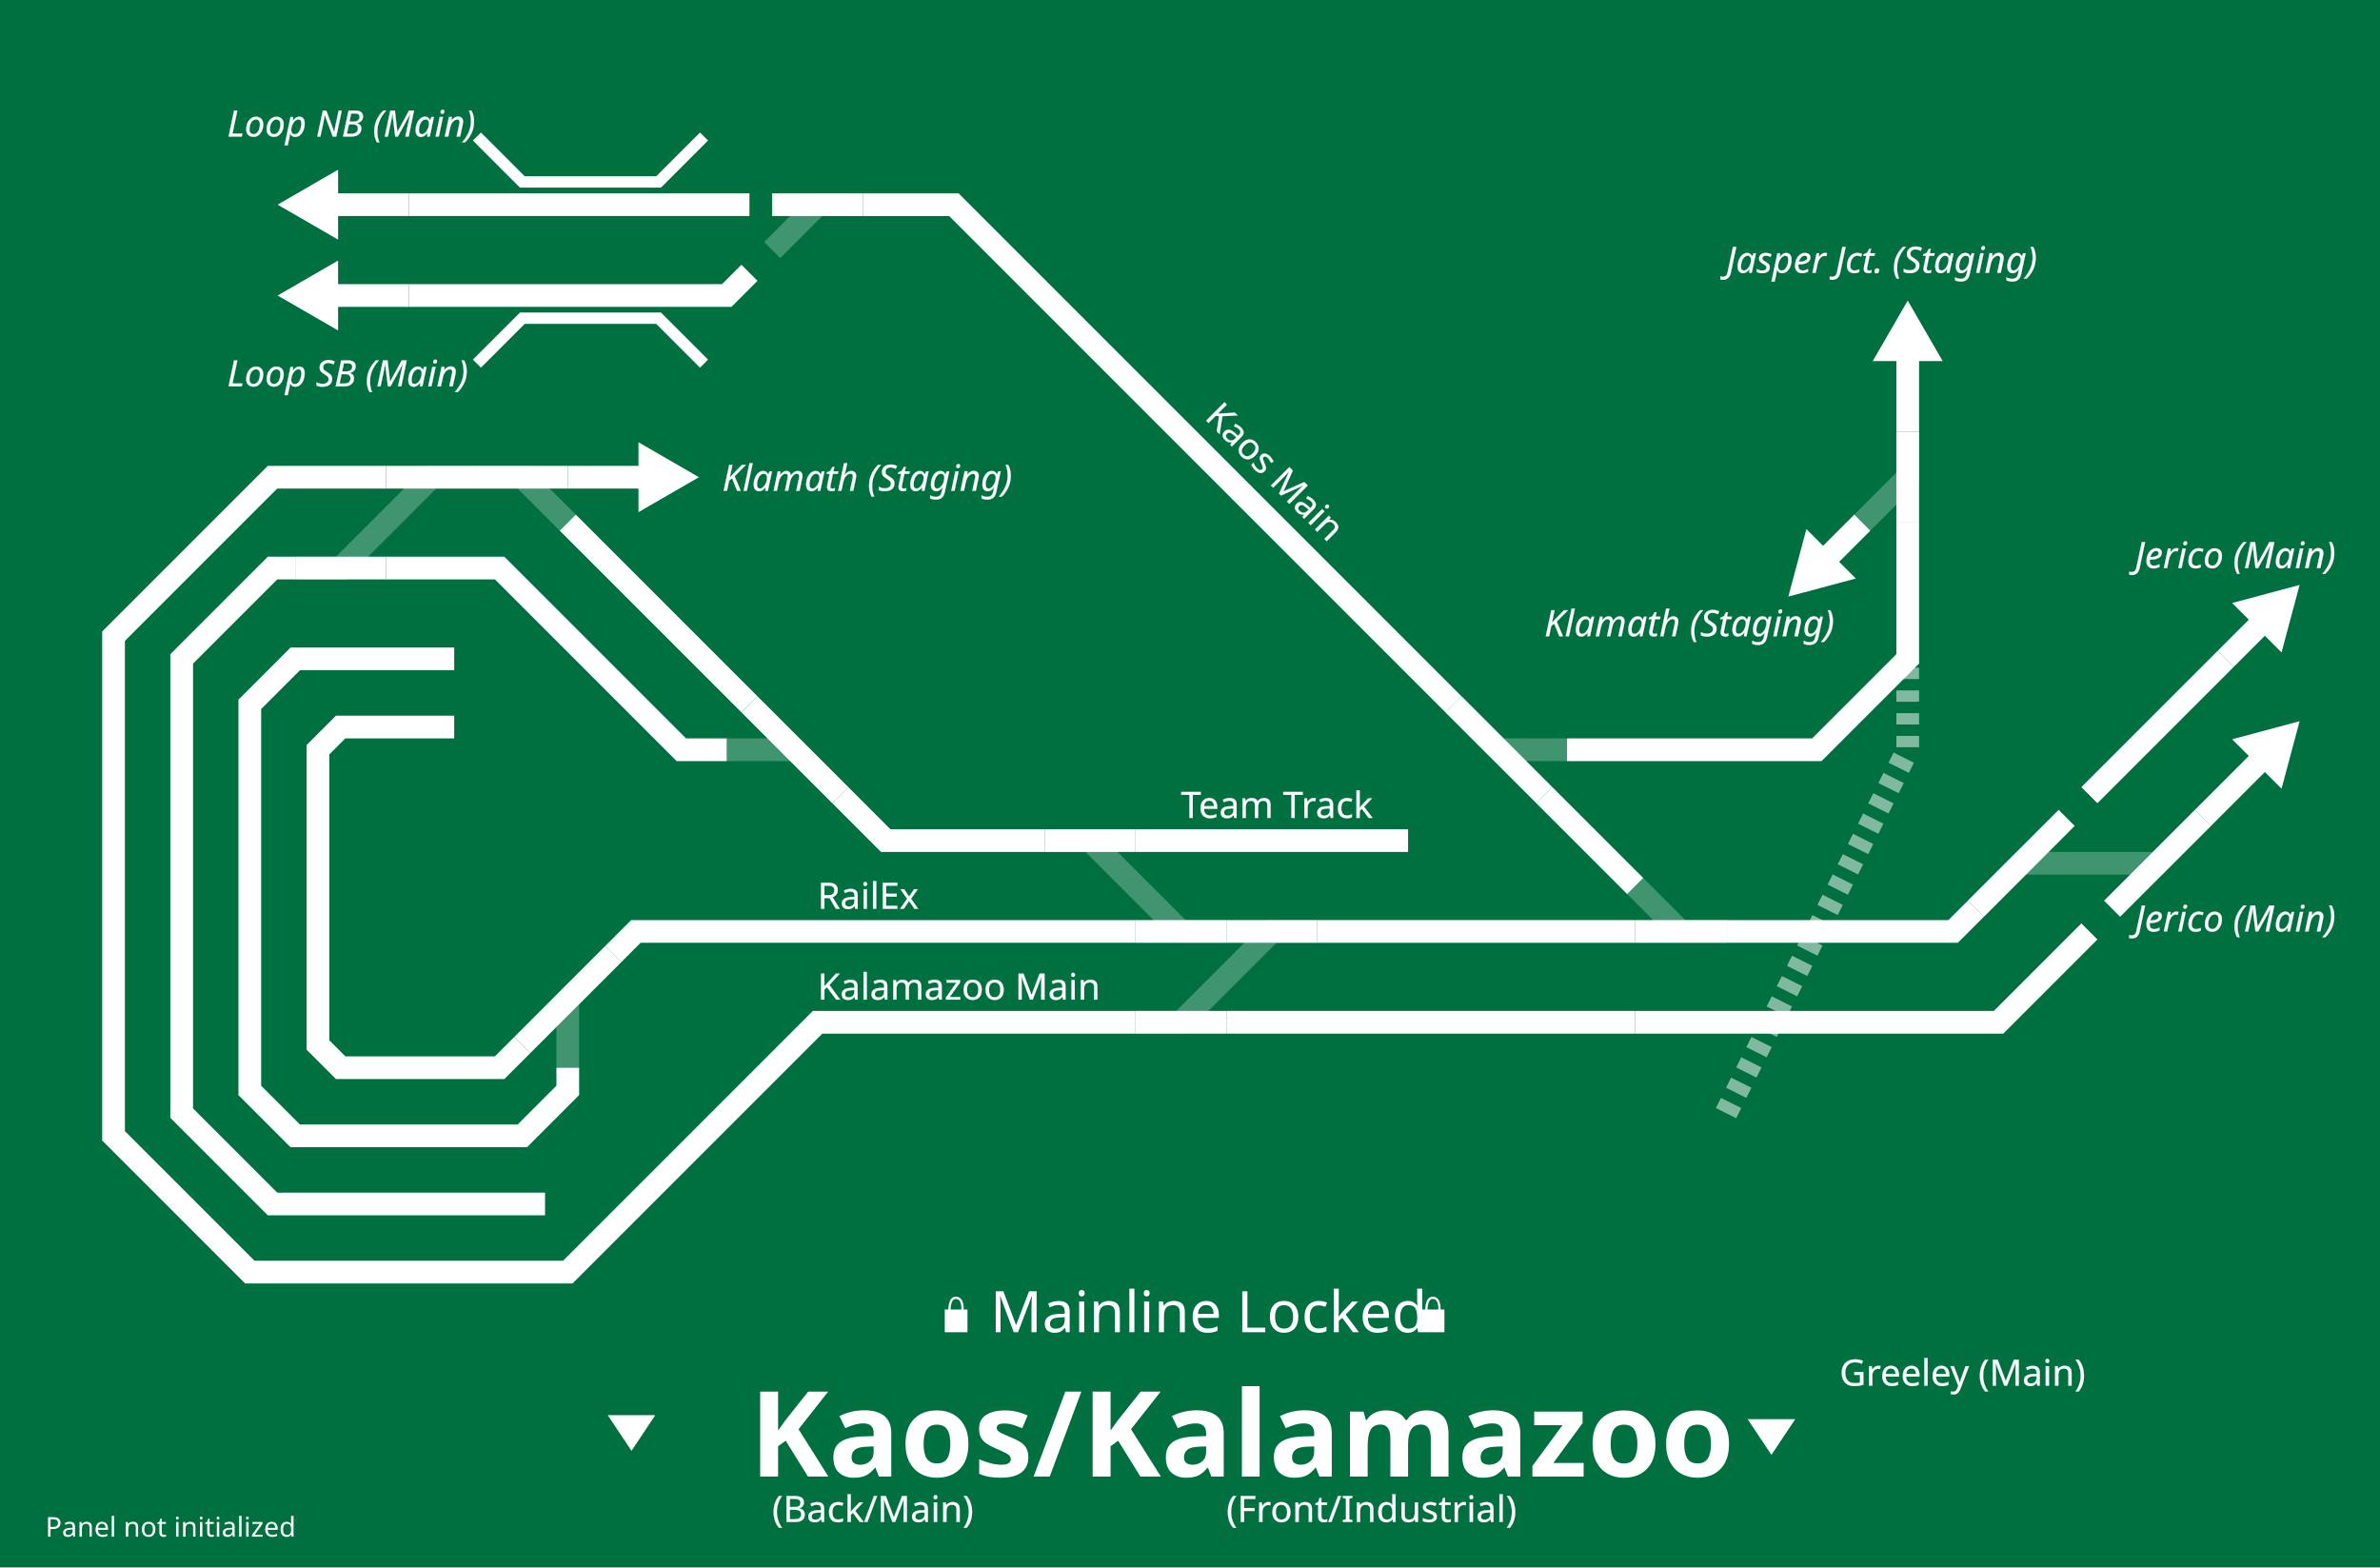
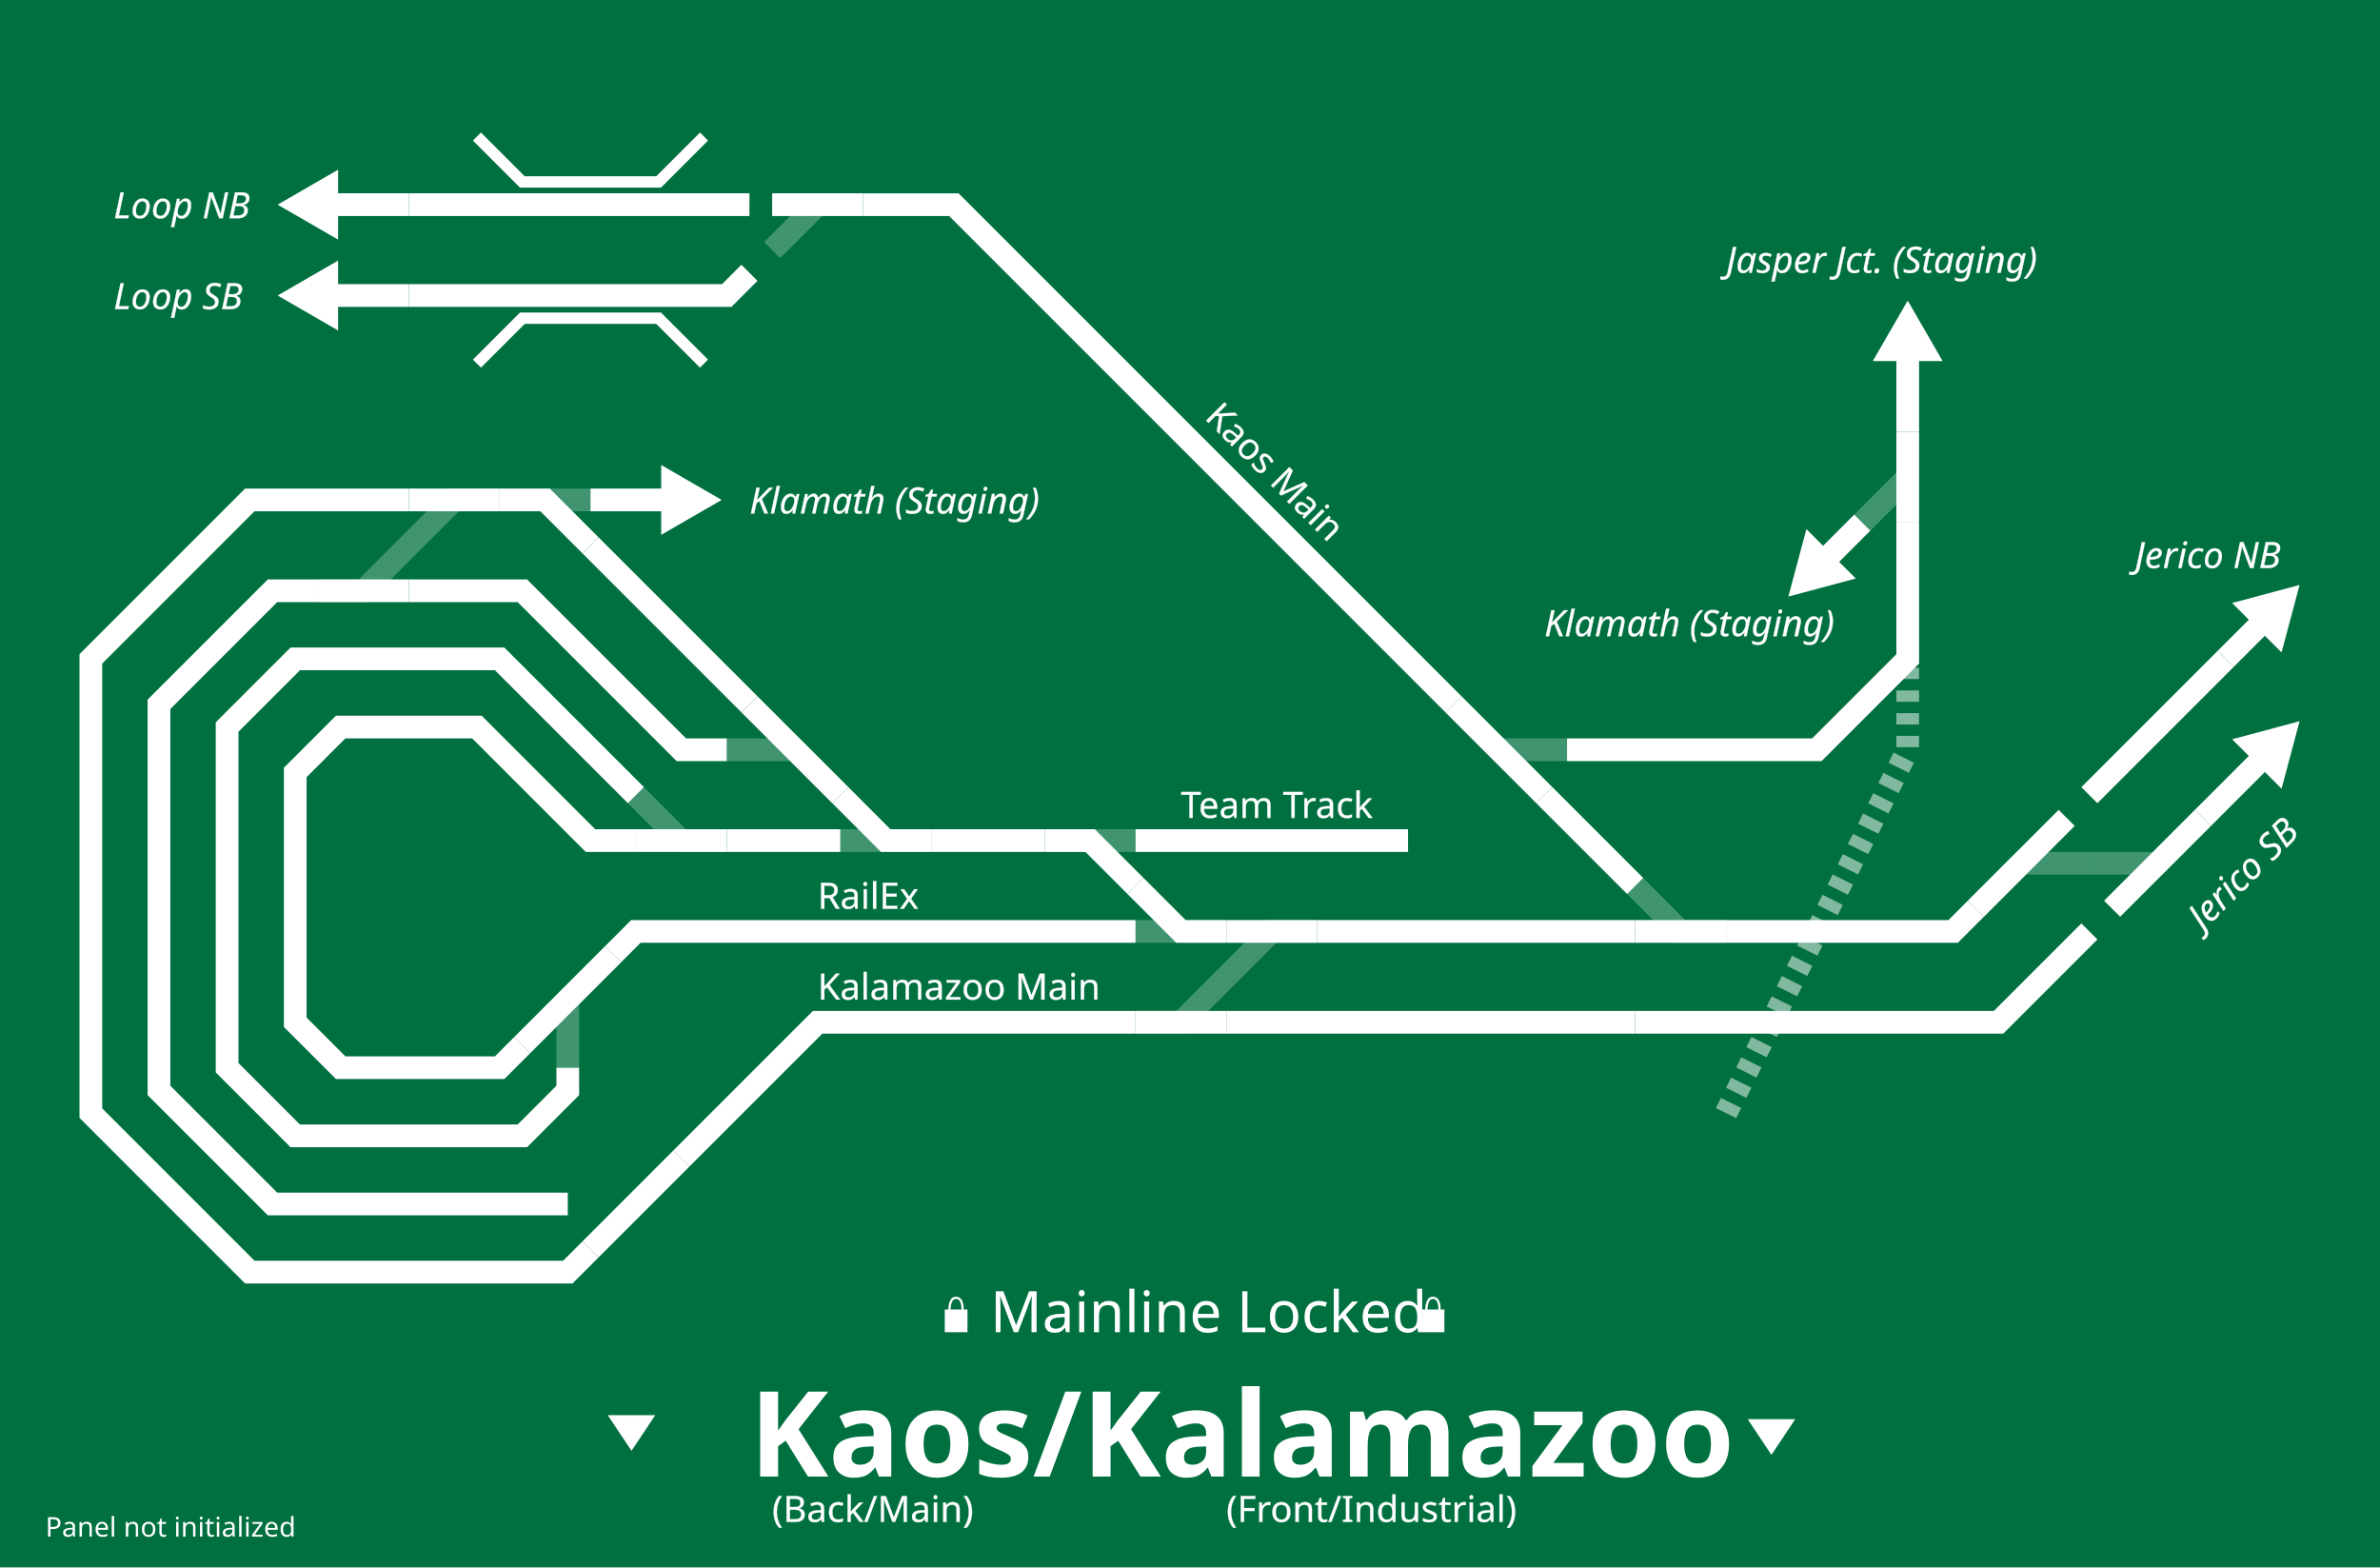
<svg xmlns="http://www.w3.org/2000/svg" xmlns:xlink="http://www.w3.org/1999/xlink" width="1047.958" height="690.115" id="svg2" version="1.1">
  <defs id="defs4">
    <marker orient="auto" refY="0.0" refX="0.0" id="StopS" style="overflow:visible">
      <path id="path4396" d="M 0,5.65 0,-5.65" style="fill:none;stroke:#ffffff;stroke-width:1pt" transform="scale(0.25,0.25)" />
    </marker>
    <marker orient="auto" refY="0.0" refX="0.0" id="StopL" style="overflow:visible">
      <path id="path4390" d="M 0.0,5.65 L 0.0,-5.65" style="fill:none;fill-opacity:0.75;fill-rule:evenodd;stroke:#000000;stroke-width:1.0pt" transform="scale(0.8)" />
    </marker>
    <marker orient="auto" refY="0.0" refX="0.0" id="DotL" style="overflow:visible">
      <path id="path4282" d="M -2.5,-1.0 C -2.5,1.76 -4.74,4.0 -7.5,4.0 C -10.26,4.0 -12.5,1.76 -12.5,-1.0 C -12.5,-3.76 -10.26,-6.0 -7.5,-6.0 C -4.74,-6.0 -2.5,-3.76 -2.5,-1.0 z " style="fill-rule:evenodd;stroke:#000000;stroke-width:1.0pt;marker-start:none;marker-end:none" transform="scale(0.8) translate(7.4, 1)" />
    </marker>
    <marker orient="auto" refY="0.0" refX="0.0" id="DotM" style="overflow:visible">
      <path id="path4285" d="M -2.5,-1.0 C -2.5,1.76 -4.74,4.0 -7.5,4.0 C -10.26,4.0 -12.5,1.76 -12.5,-1.0 C -12.5,-3.76 -10.26,-6.0 -7.5,-6.0 C -4.74,-6.0 -2.5,-3.76 -2.5,-1.0 z " style="fill-rule:evenodd;stroke:#000000;stroke-width:1.0pt;marker-start:none;marker-end:none" transform="scale(0.4) translate(7.4, 1)" />
    </marker>
    <linearGradient id="linearGradient5066">
      <stop style="stop-color:#000000;stop-opacity:0.188;" offset="0" id="stop5068" />
      <stop style="stop-color:#000000;stop-opacity:0;" offset="1" id="stop5070" />
    </linearGradient>
    <linearGradient id="linearGradient4692">
      <stop id="stop4694" offset="0" style="stop-color:#ffffff;stop-opacity:0.753;" />
      <stop id="stop4696" offset="1" style="stop-color:#ffffff;stop-opacity:0;" />
    </linearGradient>
    <linearGradient id="linearGradient4186">
      <stop style="stop-color:#808080;stop-opacity:1;" offset="0" id="stop4188" />
      <stop style="stop-color:#000000;stop-opacity:0;" offset="1" id="stop4190" />
    </linearGradient>
    <linearGradient id="linearGradient4137" paint="solid">
      <stop style="stop-color:#00ff00;stop-opacity:1;" offset="0" id="stop4139" />
    </linearGradient>
    <linearGradient xlink:href="#linearGradient4186" id="linearGradient4976" gradientUnits="userSpaceOnUse" x1="39.5" y1="75.114" x2="70.5" y2="75.114" />
    <linearGradient xlink:href="#linearGradient4186" id="linearGradient4978" gradientUnits="userSpaceOnUse" x1="39.5" y1="75.114" x2="70.5" y2="75.114" />
    <radialGradient xlink:href="#linearGradient4692" id="radialGradient5060" gradientUnits="userSpaceOnUse" cx="55" cy="75.114" fx="55" fy="75.114" r="15" />
    <radialGradient xlink:href="#linearGradient5066" id="radialGradient5064" gradientUnits="userSpaceOnUse" cx="55" cy="75.114" fx="55" fy="75.114" r="15" />
    <radialGradient xlink:href="#linearGradient4692" id="radialGradient4247" gradientUnits="userSpaceOnUse" cx="55" cy="75.114" fx="55" fy="75.114" r="15" />
    <radialGradient xlink:href="#linearGradient5066" id="radialGradient4249" gradientUnits="userSpaceOnUse" cx="55" cy="75.114" fx="55" fy="75.114" r="15" />
    <radialGradient xlink:href="#linearGradient5066" id="radialGradient4251" gradientUnits="userSpaceOnUse" cx="55" cy="75.114" fx="55" fy="75.114" r="15" />
    <linearGradient xlink:href="#linearGradient4186" id="linearGradient4253" gradientUnits="userSpaceOnUse" x1="39.5" y1="75.114" x2="70.5" y2="75.114" />
    <linearGradient xlink:href="#linearGradient4186" id="linearGradient4255" gradientUnits="userSpaceOnUse" x1="39.5" y1="75.114" x2="70.5" y2="75.114" />
    <marker orient="auto" refY="0" refX="0.6" id="TriangleAuthNBMarker" style="overflow:visible">
      <path id="TriangleAuthNBMarkerPath" d="m 5.77,0 -8.65,5 0,-10 8.65,5 z" style="fill:#00ff00;fill-rule:evenodd;stroke:#00ff00;stroke-width:1pt;marker-start:none" transform="scale(0.2,0.2)" />
    </marker>
    <marker orient="auto" refY="0" refX="-0.6" id="TriangleAuthSBMarker" style="overflow:visible">
      <path id="TriangleAuthSBMarkerPath" d="m 5.77,0 -8.65,5 0,-10 8.65,5 z" style="fill:#00ff00;fill-rule:evenodd;stroke:#00ff00;stroke-width:1pt;marker-start:none" transform="scale(-0.2,-0.2)" />
    </marker>
    <marker orient="auto" refY="0" refX="0.6" id="TriangleOccupiedNBMarker" style="overflow:visible">
      <path id="TriangleOccupiedNBMarkerPath" d="m 5.77,0 -8.65,5 0,-10 8.65,5 z" style="fill:#ff0000;fill-rule:evenodd;stroke:#ff0000;stroke-width:1pt;marker-start:none" transform="scale(0.2,0.2)" />
    </marker>
    <marker orient="auto" refY="0" refX="-0.6" id="TriangleOccupiedSBMarker" style="overflow:visible">
      <path id="TriangleOccupiedSBMarkerPath" d="m 5.77,0 -8.65,5 0,-10 8.65,5 z" style="fill:#ff0000;fill-rule:evenodd;stroke:#ff0000;stroke-width:1pt;marker-start:none" transform="scale(-0.2,-0.2)" />
    </marker>
    <marker orient="auto" refY="0" refX="0" id="TriangleOutM" style="overflow:visible">
      <path id="path4051" d="m 5.77,0 -8.65,5 0,-10 8.65,5 z" style="fill:#ffffff;fill-rule:evenodd;stroke:#ffffff;stroke-width:1pt;marker-start:none" transform="scale(0.25,0.25)" />
    </marker>
    <marker orient="auto" refY="0" refX="0" id="TriangleInM" style="overflow:visible">
      <path id="path4042" d="m 5.77,0 -8.65,5 0,-10 8.65,5 z" style="fill:#ffffff;fill-rule:evenodd;stroke:#ffffff;stroke-width:1pt;marker-start:none" transform="scale(-0.25,-0.25)" />
    </marker>
    <marker orient="auto" refY="0" refX="0" id="StopM" style="overflow:visible">
      <path id="path4078" d="M 0,5.65 0,-5.65" style="fill:none;stroke:#ffffff;stroke-width:2pt" transform="scale(0.4,0.4)" />
    </marker>
  </defs>
  <g id="backgroundLayer" transform="translate(0,-312.2474)" style="display:inline">
    <rect style="fill:#007040;fill-opacity:1;fill-rule:evenodd;stroke:none" id="panelBackground" width="1047.958" height="690.115" x="0" y="312.247" />
  </g>
  <g id="textLayer" transform="translate(0,-3.979754)" style="display:inline">
    <text xml:space="preserve" style="font-size:52.338px;font-style:normal;font-variant:normal;font-weight:bold;font-stretch:normal;text-align:start;line-height:125%;letter-spacing:0px;word-spacing:0px;writing-mode:lr-tb;text-anchor:start;fill:#ffffff;fill-opacity:1;stroke:none;font-family:Trebuchet MS;-inkscape-font-specification:Trebuchet MS Bold" x="330" y="654.094" id="panelTitle">
      <tspan id="tspan3823" x="330" y="654.094">Kaos/Kalamazoo</tspan>
    </text>
    <text id="panelStatus" y="680.561" x="20" style="font-size:12px;font-style:normal;font-variant:normal;font-weight:normal;font-stretch:normal;text-align:start;line-height:125%;letter-spacing:0px;word-spacing:0px;writing-mode:lr-tb;text-anchor:start;fill:#ffffff;fill-opacity:1;stroke:none;font-family:Trebuchet MS;-inkscape-font-specification:Trebuchet MS" xml:space="preserve">
      <tspan y="680.561" x="20" id="tspanPanelStatus">Panel not initialized</tspan>
    </text>
    <path style="fill:#ffffff;fill-opacity:1;stroke:#ffffff;stroke-width:0.5px;stroke-linecap:butt;stroke-linejoin:miter;stroke-opacity:1" d="m 278.068,642.323 -10,-15 20,0 z" id="leftLevelTriangle" />
    <use x="0" y="0" xlink:href="#leftLevelTriangle" id="rightLevelTriangle" transform="translate(501.9322,1.77109)" width="1047.958" height="690.115" />
    <g id="mainlineLockedGroup" transform="translate(36,486.4666)">
      <text xml:space="preserve" style="font-size:25.23px;font-style:normal;font-variant:normal;font-weight:normal;font-stretch:normal;text-align:start;line-height:125%;letter-spacing:0px;word-spacing:0px;writing-mode:lr-tb;text-anchor:start;fill:#ffffff;fill-opacity:1;stroke:none;font-family:Trebuchet MS;-inkscape-font-specification:Trebuchet MS" x="400" y="104.094" id="mainlineLockedText">
        <tspan y="104.094" x="400" id="tspan3321">Mainline Locked</tspan>
      </text>
      <g id="leftLock">
        <rect id="lockBody" width="10" height="10" x="380" y="94.094" style="fill:#ffffff;fill-opacity:1;stroke:none" />
        <path style="fill:none;stroke:#ffffff;stroke-width:1px;stroke-linecap:butt;stroke-linejoin:miter;stroke-opacity:1" d="m 382.068,94.274 c 0,0 -0.12,-5.383 2.818,-5.323 3.358,-0.06 2.924,5.323 2.924,5.323" id="path4159" />
      </g>
      <use height="690.115" width="1047.958" transform="translate(210,1.3237304e-6)" id="rightLock" xlink:href="#leftLock" y="0" x="0" />
    </g>
    <text xml:space="preserve" style="font-size:16px;font-style:normal;font-variant:normal;font-weight:normal;font-stretch:normal;text-align:start;line-height:125%;letter-spacing:0px;word-spacing:0px;writing-mode:lr-tb;text-anchor:start;fill:#ffffff;fill-opacity:1;stroke:#ffffff;stroke-width:0.1;stroke-miterlimit:4;stroke-opacity:1;stroke-dasharray:none;display:inline;font-family:Trebuchet MS;-inkscape-font-specification:Trebuchet MS" x="340" y="674.094" id="text4352">
      <tspan x="340" y="674.094" id="tspan4354">(Back/Main)</tspan>
    </text>
    <text id="text4356" y="674.094" x="540" style="font-size:16px;font-style:normal;font-variant:normal;font-weight:normal;font-stretch:normal;text-align:start;line-height:125%;letter-spacing:0px;word-spacing:0px;writing-mode:lr-tb;text-anchor:start;fill:#ffffff;fill-opacity:1;stroke:#ffffff;stroke-width:0.1;stroke-miterlimit:4;stroke-opacity:1;stroke-dasharray:none;display:inline;font-family:Trebuchet MS;-inkscape-font-specification:Trebuchet MS" xml:space="preserve">
      <tspan id="tspan4358" y="674.094" x="540">(Front/Industrial)</tspan>
    </text>
  </g>
  <g id="industrialTrackLayer" transform="translate(0,-3.979754)" style="display:inline">
    <path id="path3235" d="m 840,154.095 0,40" style="fill:none;stroke:#ffffff;stroke-width:10;stroke-linecap:butt;stroke-linejoin:miter;stroke-miterlimit:4;stroke-opacity:1;stroke-dasharray:none;marker-start:url(#TriangleInM);display:inline" />
-     <path id="path3194" d="m 330,314.094 -80,-80" style="fill:none;stroke:#ffffff;stroke-width:10;stroke-linecap:butt;stroke-linejoin:miter;stroke-miterlimit:4;stroke-opacity:1;stroke-dasharray:none" />
+     <path id="path3194" d="m 330,314.094 -70,-70" style="fill:none;stroke:#ffffff;stroke-width:10;stroke-linecap:butt;stroke-linejoin:miter;stroke-miterlimit:4;stroke-opacity:1;stroke-dasharray:none" />
    <path style="opacity:0.5;fill:none;stroke:#ffffff;stroke-width:10;stroke-linecap:butt;stroke-linejoin:miter;stroke-miterlimit:4;stroke-opacity:1;stroke-dasharray:5, 5;stroke-dashoffset:0" d="m 760,494.094 80,-160 0,-40" id="path4052" />
    <path id="path4054" d="m 620,374.094 -120,0" style="fill:none;stroke:#ffffff;stroke-width:10;stroke-linecap:butt;stroke-linejoin:miter;stroke-miterlimit:4;stroke-opacity:1;stroke-dasharray:none" />
-     <path id="path4058" d="m 320,334.094 -20,0 -80,-80 -50,0" style="fill:none;stroke:#ffffff;stroke-width:10;stroke-linecap:butt;stroke-linejoin:miter;stroke-miterlimit:4;stroke-opacity:1;stroke-dasharray:none" />
+     <path id="path4058" d="m 320,334.094 -20,0 -70,-70 -50,0" style="fill:none;stroke:#ffffff;stroke-width:10;stroke-linecap:butt;stroke-linejoin:miter;stroke-miterlimit:4;stroke-opacity:1;stroke-dasharray:none" />
    <path style="fill:none;stroke:#ffffff;stroke-width:10;stroke-linecap:butt;stroke-linejoin:miter;stroke-miterlimit:4;stroke-opacity:1;stroke-dasharray:none" d="m 720,454.094 -180,0" id="path4064" />
    <g style="display:inline" id="g4625" transform="matrix(-1,0,0,1,700,-120)">
      <path style="opacity:0.25;fill:none;stroke:#ffffff;stroke-width:10;stroke-linecap:butt;stroke-linejoin:miter;stroke-miterlimit:4;stroke-opacity:1;stroke-dasharray:none;display:inline" d="m 200,574.095 -20,0 -20,-20" id="TOyyB.N" />
      <path id="TOyyB.R" d="m 200,574.095 -40,0" style="fill:none;stroke:#ffffff;stroke-width:10;stroke-linecap:butt;stroke-linejoin:miter;stroke-miterlimit:4;stroke-opacity:1;stroke-dasharray:none;display:inline" />
    </g>
    <path id="path3128" d="m 310,164.095 -20,-20 -60,0 -20,20" style="fill:none;stroke:#ffffff;stroke-width:5;stroke-linecap:butt;stroke-linejoin:miter;stroke-miterlimit:4;stroke-opacity:1;stroke-dasharray:none;display:inline" />
    <path style="fill:none;stroke:#ffffff;stroke-width:5;stroke-linecap:butt;stroke-linejoin:miter;stroke-miterlimit:4;stroke-opacity:1;stroke-dasharray:none;display:inline" d="m 310,64.094 -20,20 -60,0 -20,-20" id="path3965" />
    <g transform="matrix(0,-1,1,0,-344.0945,624.0945)" id="g3504" style="display:inline">
      <path id="TOdd.R" d="m 200,614.095 -20,-20 -30,0" style="opacity:0.25;fill:none;stroke:#ffffff;stroke-width:10;stroke-linecap:butt;stroke-linejoin:miter;stroke-miterlimit:4;stroke-opacity:1;stroke-dasharray:none;display:inline" />
      <path style="fill:none;stroke:#ffffff;stroke-width:10;stroke-linecap:butt;stroke-linejoin:miter;stroke-miterlimit:4;stroke-opacity:1;stroke-dasharray:none;display:inline" d="m 160,574.095 40,40" id="TOdd.N" />
    </g>
    <path id="path3749" d="m 720,454.094 160,0 40,-40" style="fill:none;stroke:#ffffff;stroke-width:10;stroke-linecap:butt;stroke-linejoin:miter;stroke-miterlimit:4;stroke-opacity:1;stroke-dasharray:none" />
    <path style="fill:none;stroke:#ffffff;stroke-width:10;stroke-linecap:butt;stroke-linejoin:miter;stroke-miterlimit:4;stroke-opacity:1;stroke-dasharray:none" d="m 690,334.094 110,0 40,-40 0,-60" id="path3751" />
    <g transform="matrix(1,0,0,-1,380,988.189)" id="g4618" style="display:inline">
      <path id="TOyyA.R" d="m 200,574.095 -20,0 -20,-20" style="opacity:0.25;fill:none;stroke:#ffffff;stroke-width:10;stroke-linecap:butt;stroke-linejoin:miter;stroke-miterlimit:4;stroke-opacity:1;stroke-dasharray:none;display:inline" />
      <path style="fill:none;stroke:#ffffff;stroke-width:10;stroke-linecap:butt;stroke-linejoin:miter;stroke-miterlimit:4;stroke-opacity:1;stroke-dasharray:none;display:inline" d="m 200,574.095 -40,0" id="TOyyA.N" />
    </g>
    <g style="display:inline" id="g4624" transform="translate(340,-160)">
-       <path style="opacity:0.25;fill:none;stroke:#ffffff;stroke-width:10;stroke-linecap:butt;stroke-linejoin:miter;stroke-miterlimit:4;stroke-opacity:1;stroke-dasharray:none;display:inline" d="m 200,574.095 -20,0 -20,-20" id="TOzzB.N" />
-       <path id="TOzzB.R" d="m 200,574.095 -40,0" style="fill:none;stroke:#ffffff;stroke-width:10;stroke-linecap:butt;stroke-linejoin:miter;stroke-miterlimit:4;stroke-opacity:1;stroke-dasharray:none;display:inline" />
+       <path id="TOzzB.R" d="m 200,574.095 -40,0" style="opacity:0.25;fill:none;stroke:#ffffff;stroke-width:10;stroke-linecap:butt;stroke-linejoin:miter;stroke-miterlimit:4;stroke-opacity:1;stroke-dasharray:none;display:inline" />
+       <path style="fill:none;stroke:#ffffff;stroke-width:10;stroke-linecap:butt;stroke-linejoin:miter;stroke-miterlimit:4;stroke-opacity:1;stroke-dasharray:none;display:inline" d="m 200,574.095 -20,0 -20,-20" id="TOzzB.N" />
    </g>
    <g transform="matrix(-1,0,0,-1,660,948.189)" id="g4630" style="display:inline">
-       <path id="TOzzA.N" d="m 200,574.095 -20,0 -20,-20" style="opacity:0.25;fill:none;stroke:#ffffff;stroke-width:10;stroke-linecap:butt;stroke-linejoin:miter;stroke-miterlimit:4;stroke-opacity:1;stroke-dasharray:none;display:inline" />
-       <path style="fill:none;stroke:#ffffff;stroke-width:10;stroke-linecap:butt;stroke-linejoin:miter;stroke-miterlimit:4;stroke-opacity:1;stroke-dasharray:none;display:inline" d="m 200,574.095 -40,0" id="TOzzA.R" />
+       <path style="opacity:0.25;fill:none;stroke:#ffffff;stroke-width:10;stroke-linecap:butt;stroke-linejoin:miter;stroke-miterlimit:4;stroke-opacity:1;stroke-dasharray:none;display:inline" d="m 200,574.095 -40,0" id="TOzzA.R" />
+       <path id="TOzzA.N" d="m 200,574.095 -20,0 -20,-20" style="fill:none;stroke:#ffffff;stroke-width:10;stroke-linecap:butt;stroke-linejoin:miter;stroke-miterlimit:4;stroke-opacity:1;stroke-dasharray:none;display:inline" />
    </g>
    <path style="fill:none;stroke:#ffffff;stroke-width:10;stroke-linecap:butt;stroke-linejoin:miter;stroke-miterlimit:4;stroke-opacity:1;stroke-dasharray:none" d="m 720,414.094 -140,0" id="path4636" />
-     <path style="fill:none;stroke:#ffffff;stroke-width:10;stroke-linecap:butt;stroke-linejoin:miter;stroke-miterlimit:4;stroke-opacity:1;stroke-dasharray:none;display:inline" d="m 500,454.094 -140,0 -110,110 -140,0 -60,-60 0,-220 70,-70 50,0" id="path4638" />
-     <path id="path4641" d="m 230,464.094 -10,10 -70,0 -10,-10 0,-130 10,-10 50,0" style="fill:none;stroke:#ffffff;stroke-width:10;stroke-linecap:butt;stroke-linejoin:miter;stroke-miterlimit:4;stroke-opacity:1;stroke-dasharray:none;display:inline" />
-     <path style="fill:none;stroke:#ffffff;stroke-width:10;stroke-linecap:butt;stroke-linejoin:miter;stroke-miterlimit:4;stroke-opacity:1;stroke-dasharray:none;display:inline" d="m 460,374.094 -70,0 -20,-20" id="path4643" />
-     <g style="display:inline" id="g4645" transform="matrix(-1,0,0,-1,410,788.189)">
-       <path style="opacity:0.25;fill:none;stroke:#ffffff;stroke-width:10;stroke-linecap:butt;stroke-linejoin:miter;stroke-miterlimit:4;stroke-opacity:1;stroke-dasharray:none;display:inline" d="m 200,574.095 -20,0 -20,-20" id="TObb.R" />
-       <path id="TObb.N" d="m 200,574.095 -40,0" style="fill:none;stroke:#ffffff;stroke-width:10;stroke-linecap:butt;stroke-linejoin:miter;stroke-miterlimit:4;stroke-opacity:1;stroke-dasharray:none;display:inline" />
-     </g>
-     <path style="fill:none;stroke:#ffffff;stroke-width:10;stroke-linecap:butt;stroke-linejoin:miter;stroke-miterlimit:4;stroke-opacity:1;stroke-dasharray:none;marker-start:url(#TriangleInM);display:inline" d="m 290,214.095 -40,0" id="path4651" />
-     <path id="path3652" d="m 240,534.095 -120,0 -40,-40 0,-200 40,-40 10,0" style="fill:none;stroke:#ffffff;stroke-width:10;stroke-linecap:butt;stroke-linejoin:miter;stroke-miterlimit:4;stroke-opacity:1;stroke-dasharray:none;display:inline" />
-     <path style="fill:none;stroke:#ffffff;stroke-width:10;stroke-linecap:butt;stroke-linejoin:miter;stroke-miterlimit:4;stroke-opacity:1;stroke-dasharray:none;display:inline" d="m 250,474.094 0,10 -20,20 -100,0 -20,-20 0,-170 20,-20 70,0" id="path3654" />
-     <g transform="matrix(-1,0,0,1,330,-320)" id="g3656" style="display:inline">
+     <path style="fill:none;stroke:#ffffff;stroke-width:10;stroke-linecap:butt;stroke-linejoin:miter;stroke-miterlimit:4;stroke-opacity:1;stroke-dasharray:none;display:inline" d="m 260,554.095 -10,10 -140,0 -70,-70 0,-200 70,-70 70,0" id="path4638" />
+     <path id="path4641" d="m 230,464.094 -10,10 -70,0 -20,-20 0,-110 20,-20 60,0 50,50 20,0" style="fill:none;stroke:#ffffff;stroke-width:10;stroke-linecap:butt;stroke-linejoin:miter;stroke-miterlimit:4;stroke-opacity:1;stroke-dasharray:none;display:inline" />
+     <g style="display:inline" id="g4645" transform="matrix(-1,0,0,-1,420,798.189)">
+       <path id="TObb.N" d="m 200,574.095 -40,0" style="opacity:0.25;fill:none;stroke:#ffffff;stroke-width:10;stroke-linecap:butt;stroke-linejoin:miter;stroke-miterlimit:4;stroke-opacity:1;stroke-dasharray:none;display:inline" />
+       <path style="fill:none;stroke:#ffffff;stroke-width:10;stroke-linecap:butt;stroke-linejoin:miter;stroke-miterlimit:4;stroke-opacity:1;stroke-dasharray:none;display:inline" d="m 200,574.095 -20,0 -20,-20" id="TObb.R" />
+     </g>
+     <path style="fill:none;stroke:#ffffff;stroke-width:10;stroke-linecap:butt;stroke-linejoin:miter;stroke-miterlimit:4;stroke-opacity:1;stroke-dasharray:none;marker-start:url(#TriangleInM);display:inline" d="m 300,224.095 -40,0" id="path4651" />
+     <path id="path3652" d="m 250,534.095 -130,0 -50,-50 0,-170 50,-50 20,0" style="fill:none;stroke:#ffffff;stroke-width:10;stroke-linecap:butt;stroke-linejoin:miter;stroke-miterlimit:4;stroke-opacity:1;stroke-dasharray:none;display:inline" />
+     <path style="fill:none;stroke:#ffffff;stroke-width:10;stroke-linecap:butt;stroke-linejoin:miter;stroke-miterlimit:4;stroke-opacity:1;stroke-dasharray:none;display:inline" d="m 250,474.094 0,10 -20,20 -100,0 -30,-30 0,-150 30,-30 90,0 60,60" id="path3654" />
+     <g transform="matrix(-1,0,0,1,340,-310)" id="g3656" style="display:inline">
      <path id="TOccB.N" d="m 200,574.095 -20,0 -20,-20" style="opacity:0.25;fill:none;stroke:#ffffff;stroke-width:10;stroke-linecap:butt;stroke-linejoin:miter;stroke-miterlimit:4;stroke-opacity:1;stroke-dasharray:none;display:inline" />
      <path style="fill:none;stroke:#ffffff;stroke-width:10;stroke-linecap:butt;stroke-linejoin:miter;stroke-miterlimit:4;stroke-opacity:1;stroke-dasharray:none;display:inline" d="m 200,574.095 -40,0" id="TOccB.R" />
    </g>
-     <g style="display:inline" id="g3662" transform="matrix(1,0,0,-1,10,788.189)">
+     <g style="display:inline" id="g3662" transform="matrix(1,0,0,-1,20,798.189)">
      <path style="opacity:0.25;fill:none;stroke:#ffffff;stroke-width:10;stroke-linecap:butt;stroke-linejoin:miter;stroke-miterlimit:4;stroke-opacity:1;stroke-dasharray:none;display:inline" d="m 200,574.095 -20,0 -20,-20" id="TOccA.N" />
      <path id="TOccA.R" d="m 200,574.095 -40,0" style="fill:none;stroke:#ffffff;stroke-width:10;stroke-linecap:butt;stroke-linejoin:miter;stroke-miterlimit:4;stroke-opacity:1;stroke-dasharray:none;display:inline" />
    </g>
    <path id="path3680" d="m 500,414.094 -220,0 -10,10" style="fill:none;stroke:#ffffff;stroke-width:10;stroke-linecap:butt;stroke-linejoin:miter;stroke-miterlimit:4;stroke-opacity:1;stroke-dasharray:none" />
    <path id="path3698" d="m 800,254.095 20,-20" style="fill:none;stroke:#ffffff;stroke-width:10;stroke-linecap:butt;stroke-linejoin:miter;stroke-miterlimit:4;stroke-opacity:1;stroke-dasharray:none;marker-start:url(#TriangleInM);display:inline" />
+     <path style="fill:none;stroke:#ffffff;stroke-width:10;stroke-linecap:butt;stroke-linejoin:miter;stroke-miterlimit:4;stroke-opacity:1;stroke-dasharray:none" d="m 370,374.094 -50,0" id="path3176" />
+     <path id="path3178" d="m 460,374.094 -50,0" style="fill:none;stroke:#ffffff;stroke-width:10;stroke-linecap:butt;stroke-linejoin:miter;stroke-miterlimit:4;stroke-opacity:1;stroke-dasharray:none" />
+     <path style="fill:none;stroke:#ffffff;stroke-width:10;stroke-linecap:butt;stroke-linejoin:miter;stroke-miterlimit:4;stroke-opacity:1;stroke-dasharray:none" d="m 500,454.094 -140,0 -60,60" id="path3204" />
+     <path id="path3206" d="m 300,514.095 -40,40" style="fill:none;stroke:#ffffff;stroke-width:10;stroke-linecap:butt;stroke-linejoin:miter;stroke-miterlimit:4;stroke-opacity:1;stroke-dasharray:none" />
+     <g transform="translate(170,-220)" style="display:inline" id="g3674">
+       <path style="opacity:0.25;fill:none;stroke:#ffffff;stroke-width:10;stroke-linecap:butt;stroke-linejoin:miter;stroke-miterlimit:4;stroke-opacity:1;stroke-dasharray:none;display:inline" d="m 200,574.095 -20,-20 -30,0" id="TOaa.R" />
+       <path id="TOaa.N" d="m 200,574.095 -40,-40" style="fill:none;stroke:#ffffff;stroke-width:10;stroke-linecap:butt;stroke-linejoin:miter;stroke-miterlimit:4;stroke-opacity:1;stroke-dasharray:none;display:inline" />
+     </g>
+     <g transform="translate(210,-200)" id="g3170" style="display:inline">
+       <path style="opacity:0.25;fill:none;stroke:#ffffff;stroke-width:10;stroke-linecap:butt;stroke-linejoin:miter;stroke-miterlimit:4;stroke-opacity:1;stroke-dasharray:none;display:inline" d="m 200,574.095 -40,0" id="TOff.N" />
+       <path id="TOff.R" d="m 200,574.095 -20,0 -20,-20" style="fill:none;stroke:#ffffff;stroke-width:10;stroke-linecap:butt;stroke-linejoin:miter;stroke-miterlimit:4;stroke-opacity:1;stroke-dasharray:none;display:inline" />
+     </g>
+     <g transform="translate(120,-200)" id="g3180" style="display:inline">
+       <path id="TOee.R" d="m 200,574.095 -20,0 -20,-20" style="opacity:0.25;fill:none;stroke:#ffffff;stroke-width:10;stroke-linecap:butt;stroke-linejoin:miter;stroke-miterlimit:4;stroke-opacity:1;stroke-dasharray:none;display:inline" />
+       <path style="fill:none;stroke:#ffffff;stroke-width:10;stroke-linecap:butt;stroke-linejoin:miter;stroke-miterlimit:4;stroke-opacity:1;stroke-dasharray:none;display:inline" d="m 200,574.095 -40,0" id="TOee.N" />
+     </g>
  </g>
  <g id="mainlineTrackLayer" transform="translate(0,-3.979754)" style="display:inline">
    <path style="fill:none;stroke:#ffffff;stroke-width:10;stroke-linecap:butt;stroke-linejoin:miter;stroke-miterlimit:4;stroke-opacity:1;stroke-dasharray:none;marker-start:url(#TriangleInM);display:inline" d="m 1000,334.094 -30,30" id="path3233" />
    <path id="path3332" d="m 140,94.094 40,0" style="fill:none;stroke:#ffffff;stroke-width:10;stroke-linecap:butt;stroke-linejoin:miter;stroke-miterlimit:4;stroke-opacity:1;stroke-dasharray:none;marker-start:url(#TriangleInM);display:inline" />
    <path style="fill:none;stroke:#ffffff;stroke-width:10;stroke-linecap:butt;stroke-linejoin:miter;stroke-miterlimit:4;stroke-opacity:1;stroke-dasharray:none;marker-start:url(#TriangleInM);display:inline" d="m 140,134.095 40,0" id="path3735" />
    <path id="path4591" d="m 1000,274.094 -20,20" style="fill:none;stroke:#ffffff;stroke-width:10;stroke-linecap:butt;stroke-linejoin:miter;stroke-miterlimit:4;stroke-opacity:1;stroke-dasharray:none;marker-start:url(#TriangleInM);display:inline" />
    <g style="display:inline" id="g3493" transform="matrix(1,0,0,-1,770,978.189)">
      <path style="opacity:0.25;fill:none;stroke:#ffffff;stroke-width:10;stroke-linecap:butt;stroke-linejoin:miter;stroke-miterlimit:4;stroke-opacity:1;stroke-dasharray:none;display:inline" d="m 200,614.095 -20,-20 -30,0" id="TO325B.R" />
      <path id="TO325B.N" d="m 200,614.095 -40,-40" style="fill:none;stroke:#ffffff;stroke-width:10;stroke-linecap:butt;stroke-linejoin:miter;stroke-miterlimit:4;stroke-opacity:1;stroke-dasharray:none;display:inline" />
    </g>
    <path id="path3500" d="m 980,294.094 -60,60" style="fill:none;stroke:#ffffff;stroke-width:10;stroke-linecap:butt;stroke-linejoin:miter;stroke-miterlimit:4;stroke-opacity:1;stroke-dasharray:none;display:inline" />
    <g transform="matrix(-1,0,0,1,1070,-210)" id="g3743" style="display:inline">
      <path id="TO325A.R" d="m 200,614.095 -20,-20 -30,0" style="opacity:0.25;fill:none;stroke:#ffffff;stroke-width:10;stroke-linecap:butt;stroke-linejoin:miter;stroke-miterlimit:4;stroke-opacity:1;stroke-dasharray:none;display:inline" />
      <path style="fill:none;stroke:#ffffff;stroke-width:10;stroke-linecap:butt;stroke-linejoin:miter;stroke-miterlimit:4;stroke-opacity:1;stroke-dasharray:none;display:inline" d="m 200,614.095 -40,-40" id="TO325A.N" />
    </g>
    <path style="fill:none;stroke:#ffffff;stroke-width:10;stroke-linecap:butt;stroke-linejoin:miter;stroke-miterlimit:4;stroke-opacity:1;stroke-dasharray:none;display:inline" d="m 760,414.094 100,0 10,-10" id="path4060" />
    <g style="display:inline" id="g4559" transform="translate(560,-160)">
      <path style="opacity:0.25;fill:none;stroke:#ffffff;stroke-width:10;stroke-linecap:butt;stroke-linejoin:miter;stroke-miterlimit:4;stroke-opacity:1;stroke-dasharray:none;display:inline" d="m 200,574.095 -20,0 -20,-20" id="TO326.N" />
      <path id="TO326.R" d="m 200,574.095 -40,0" style="fill:none;stroke:#ffffff;stroke-width:10;stroke-linecap:butt;stroke-linejoin:miter;stroke-miterlimit:4;stroke-opacity:1;stroke-dasharray:none;display:inline" />
    </g>
    <path id="path4048" d="m 330,94.094 -150,0" style="fill:none;stroke:#ffffff;stroke-width:10;stroke-linecap:butt;stroke-linejoin:miter;stroke-miterlimit:4;stroke-opacity:1;stroke-dasharray:none;display:inline" />
    <g transform="matrix(1,0,0,-1,180,668.189)" id="g4529" style="display:inline">
      <path id="TO328.R" d="m 200,574.095 -20,0 -20,-20" style="opacity:0.25;fill:none;stroke:#ffffff;stroke-width:10;stroke-linecap:butt;stroke-linejoin:miter;stroke-miterlimit:4;stroke-opacity:1;stroke-dasharray:none;display:inline" />
      <path style="fill:none;stroke:#ffffff;stroke-width:10;stroke-linecap:butt;stroke-linejoin:miter;stroke-miterlimit:4;stroke-opacity:1;stroke-dasharray:none;display:inline" d="m 200,574.095 -40,0" id="TO328.N" />
    </g>
    <path id="path3753" d="m 180,134.095 140,0 10,-10" style="fill:none;stroke:#ffffff;stroke-width:10;stroke-linecap:butt;stroke-linejoin:miter;stroke-miterlimit:4;stroke-opacity:1;stroke-dasharray:none;display:inline" />
    <path id="path3755" d="m 640,314.094 -220,-220 -40,0" style="fill:none;stroke:#ffffff;stroke-width:10;stroke-linecap:butt;stroke-linejoin:miter;stroke-miterlimit:4;stroke-opacity:1;stroke-dasharray:none;display:inline" />
    <path id="path4344" d="m 720,394.094 -40,-40" style="fill:none;stroke:#ffffff;stroke-width:10;stroke-linecap:butt;stroke-linejoin:miter;stroke-miterlimit:4;stroke-opacity:1;stroke-dasharray:none;display:inline" />
    <g id="g4601" style="display:inline" transform="matrix(-1,0,0,-1,840,888.189)">
      <path id="TO327.N" d="m 200,574.095 -20,-20 -30,0" style="opacity:0.25;fill:none;stroke:#ffffff;stroke-width:10;stroke-linecap:butt;stroke-linejoin:miter;stroke-miterlimit:4;stroke-opacity:1;stroke-dasharray:none;display:inline" />
      <path style="fill:none;stroke:#ffffff;stroke-width:10;stroke-linecap:butt;stroke-linejoin:miter;stroke-miterlimit:4;stroke-opacity:1;stroke-dasharray:none;display:inline" d="m 200,574.095 -40,-40" id="TO327.R" />
    </g>
-     <g transform="translate(170,-220)" style="display:inline" id="g3674">
-       <path style="opacity:0.25;fill:none;stroke:#ffffff;stroke-width:10;stroke-linecap:butt;stroke-linejoin:miter;stroke-miterlimit:4;stroke-opacity:1;stroke-dasharray:none;display:inline" d="m 200,574.095 -20,-20 -30,0" id="TOaa.R" />
-       <path id="TOaa.N" d="m 200,574.095 -40,-40" style="fill:none;stroke:#ffffff;stroke-width:10;stroke-linecap:butt;stroke-linejoin:miter;stroke-miterlimit:4;stroke-opacity:1;stroke-dasharray:none;display:inline" />
-     </g>
    <g transform="matrix(0,-1,1,0,265.9055,394.0945)" id="g3686" style="display:inline">
      <path id="TOxx.R" d="m 200,574.095 -20,0 -20,-20" style="opacity:0.25;fill:none;stroke:#ffffff;stroke-width:10;stroke-linecap:butt;stroke-linejoin:miter;stroke-miterlimit:4;stroke-opacity:1;stroke-dasharray:none;display:inline" />
      <path style="fill:none;stroke:#ffffff;stroke-width:10;stroke-linecap:butt;stroke-linejoin:miter;stroke-miterlimit:4;stroke-opacity:1;stroke-dasharray:none;display:inline" d="m 200,574.095 -40,0" id="TOxx.N" />
    </g>
  </g>
  <g id="mainlinePanelLinkLayer" transform="translate(0,-5.4327394e-5)" style="display:inline">
-     <a xlink:href="MtMarvel.svg" transform="translate(-10,-25.99995)" id="daytonIndustrialLink">
+     <a xlink:href="MtMarvel.svg" id="daytonIndustrialLink" transform="translate(-60,10.00005)">
      <text id="text3305" y="86.115" x="110" style="font-size:16px;font-style:italic;font-variant:normal;font-weight:normal;font-stretch:normal;text-align:start;line-height:125%;letter-spacing:0px;word-spacing:0px;writing-mode:lr-tb;text-anchor:start;fill:#ffffff;fill-opacity:1;stroke:#ffffff;stroke-width:0.1;stroke-miterlimit:4;stroke-opacity:1;stroke-dasharray:none;font-family:Trebuchet MS;-inkscape-font-specification:Trebuchet MS Italic" xml:space="preserve">
-         <tspan id="tspan3307" y="86.115" x="110">Loop NB (Main)</tspan>
-       </text>
-     </a>
-     <a xlink:href="Jacksonville.svg" id="a4142" transform="translate(830,324)">
-       <text xml:space="preserve" style="font-size:16px;font-style:italic;font-variant:normal;font-weight:normal;font-stretch:normal;text-align:start;line-height:125%;letter-spacing:0px;word-spacing:0px;writing-mode:lr-tb;text-anchor:start;fill:#ffffff;fill-opacity:1;stroke:#ffffff;stroke-width:0.1;stroke-miterlimit:4;stroke-opacity:1;stroke-dasharray:none;font-family:Trebuchet MS;-inkscape-font-specification:Trebuchet MS Italic" x="110" y="86.115" id="text4144">
-         <tspan x="110" y="86.115" id="tspan4146">Jerico (Main)</tspan>
-       </text>
+         <tspan id="tspan3307" y="86.115" x="110">Loop NB</tspan>
+       </text>
+     </a>
+     <a xlink:href="Jacksonville.svg" transform="translate(830,324)" id="a4142">
      <text id="text4593" y="-73.885" x="110" style="font-size:16px;font-style:italic;font-variant:normal;font-weight:normal;font-stretch:normal;text-align:start;line-height:125%;letter-spacing:0px;word-spacing:0px;writing-mode:lr-tb;text-anchor:start;fill:#ffffff;fill-opacity:1;stroke:#ffffff;stroke-width:0.1;stroke-miterlimit:4;stroke-opacity:1;stroke-dasharray:none;font-family:Trebuchet MS;-inkscape-font-specification:Trebuchet MS Italic" xml:space="preserve">
-         <tspan id="tspan4595" y="-73.885" x="110">Jerico (Main)</tspan>
-       </text>
-     </a>
-     <a xlink:href="MtMarvel.svg" id="a3737" transform="translate(-10,84.00005)">
+         <tspan id="tspan4595" y="-73.885" x="110">Jerico NB</tspan>
+       </text>
+     </a>
+     <a xlink:href="MtMarvel.svg" transform="translate(-60,50.00005)" id="a3737">
      <text xml:space="preserve" style="font-size:16px;font-style:italic;font-variant:normal;font-weight:normal;font-stretch:normal;text-align:start;line-height:125%;letter-spacing:0px;word-spacing:0px;writing-mode:lr-tb;text-anchor:start;fill:#ffffff;fill-opacity:1;stroke:#ffffff;stroke-width:0.1;stroke-miterlimit:4;stroke-opacity:1;stroke-dasharray:none;font-family:Trebuchet MS;-inkscape-font-specification:Trebuchet MS Italic" x="110" y="86.115" id="text3739">
-         <tspan x="110" y="86.115" id="tspan3741">Loop SB (Main)</tspan>
+         <tspan x="110" y="86.115" id="tspan3741">Loop SB</tspan>
+       </text>
+     </a>
+     <a xlink:href="Jacksonville.svg" id="a3192" transform="matrix(0.7071068,-0.7071068,0.7071068,0.7071068,944.463,540.1413)">
+       <text xml:space="preserve" style="font-size:16px;font-style:italic;font-variant:normal;font-weight:normal;font-stretch:normal;text-align:start;line-height:125%;letter-spacing:0px;word-spacing:0px;writing-mode:lr-tb;text-anchor:start;fill:#ffffff;fill-opacity:1;stroke:#ffffff;stroke-width:0.1;stroke-miterlimit:4;stroke-opacity:1;stroke-dasharray:none;font-family:Trebuchet MS;-inkscape-font-specification:Trebuchet MS Italic" x="110" y="-73.885" id="text3194">
+         <tspan x="110" y="-73.885" id="tspan3196">Jerico SB</tspan>
      </text>
    </a>
  </g>
  <g id="industrialPanelLinkLayer" transform="translate(0,-5.0432739e-4)" style="display:inline">
-     <a xlink:href="JasperJct.svg" style="display:inline" transform="translate(660,-125.9995)" id="a4148">
+     <a xlink:href="JasperJct.svg" id="a4148" transform="translate(660,-125.9995)" style="display:inline">
      <text xml:space="preserve" style="font-size:16px;font-style:italic;font-variant:normal;font-weight:normal;font-stretch:normal;text-align:start;line-height:125%;letter-spacing:0px;word-spacing:0px;writing-mode:lr-tb;text-anchor:start;fill:#ffffff;fill-opacity:1;stroke:#ffffff;stroke-width:0.1;stroke-miterlimit:4;stroke-opacity:1;stroke-dasharray:none;font-family:Trebuchet MS;-inkscape-font-specification:Trebuchet MS Italic" x="100" y="246.115" id="text4150">
        <tspan id="tspan4152" x="100" y="246.115">Jasper Jct. (Staging)</tspan>
      </text>
    </a>
-     <a xlink:href="Klamath.svg" id="a4653" transform="translate(218,-29.9995)" style="display:inline">
+     <a xlink:href="Klamath.svg" style="display:inline" transform="translate(230,-19.9995)" id="a4653">
      <text id="text4655" y="246.115" x="100" style="font-size:16px;font-style:italic;font-variant:normal;font-weight:normal;font-stretch:normal;text-align:start;line-height:125%;letter-spacing:0px;word-spacing:0px;writing-mode:lr-tb;text-anchor:start;fill:#ffffff;fill-opacity:1;stroke:#ffffff;stroke-width:0.1;stroke-miterlimit:4;stroke-opacity:1;stroke-dasharray:none;font-family:Trebuchet MS;-inkscape-font-specification:Trebuchet MS Italic" xml:space="preserve">
        <tspan y="246.115" x="100" id="tspan4657">Klamath (Staging)</tspan>
      </text>
    </a>
-     <a xlink:href="Klamath.svg" style="display:inline" transform="translate(580,34.0005)" id="a3692">
+     <a xlink:href="Klamath.svg" id="a3692" transform="translate(580,34.0005)" style="display:inline">
      <text xml:space="preserve" style="font-size:16px;font-style:italic;font-variant:normal;font-weight:normal;font-stretch:normal;text-align:start;line-height:125%;letter-spacing:0px;word-spacing:0px;writing-mode:lr-tb;text-anchor:start;fill:#ffffff;fill-opacity:1;stroke:#ffffff;stroke-width:0.1;stroke-miterlimit:4;stroke-opacity:1;stroke-dasharray:none;font-family:Trebuchet MS;-inkscape-font-specification:Trebuchet MS Italic" x="100" y="246.115" id="text3694">
        <tspan id="tspan3696" x="100" y="246.115">Klamath (Staging)</tspan>
      </text>
    </a>
  </g>
  <g id="trackNameLayer" transform="translate(0,-5.4327394e-5)" style="display:inline">
    <text xml:space="preserve" style="font-size:16px;font-style:normal;font-variant:normal;font-weight:normal;font-stretch:normal;text-align:start;line-height:125%;letter-spacing:0px;word-spacing:0px;writing-mode:lr-tb;text-anchor:start;fill:#ffffff;fill-opacity:1;stroke:#ffffff;stroke-width:0.1;stroke-miterlimit:4;stroke-opacity:1;stroke-dasharray:none;font-family:Trebuchet MS;-inkscape-font-specification:Trebuchet MS" x="360" y="400.115" id="text4104">
      <tspan x="360" y="400.115" id="tspan4106">RailEx</tspan>
    </text>
    <text id="text4108" y="440.115" x="360" style="font-size:16px;font-style:normal;font-variant:normal;font-weight:normal;font-stretch:normal;text-align:start;line-height:125%;letter-spacing:0px;word-spacing:0px;writing-mode:lr-tb;text-anchor:start;fill:#ffffff;fill-opacity:1;stroke:#ffffff;stroke-width:0.1;stroke-miterlimit:4;stroke-opacity:1;stroke-dasharray:none;font-family:Trebuchet MS;-inkscape-font-specification:Trebuchet MS" xml:space="preserve">
      <tspan id="tspan4110" y="440.115" x="360">Kalamazoo Main</tspan>
    </text>
    <text xml:space="preserve" style="font-size:16px;font-style:normal;font-variant:normal;font-weight:normal;font-stretch:normal;text-align:start;line-height:125%;letter-spacing:0px;word-spacing:0px;writing-mode:lr-tb;text-anchor:start;fill:#ffffff;fill-opacity:1;stroke:#ffffff;stroke-width:0.1;stroke-miterlimit:4;stroke-opacity:1;stroke-dasharray:none;font-family:Trebuchet MS;-inkscape-font-specification:Trebuchet MS" x="504.955" y="-244.578" id="text4120" transform="matrix(0.7071068,0.7071068,-0.7071068,0.7071068,0,0)">
      <tspan x="504.955" y="-244.578" id="tspan4122" style="stroke-width:0.1">Kaos Main</tspan>
    </text>
-     <text xml:space="preserve" style="font-size:16px;font-style:normal;font-variant:normal;font-weight:normal;font-stretch:normal;text-align:start;line-height:125%;letter-spacing:0px;word-spacing:0px;writing-mode:lr-tb;text-anchor:start;fill:#ffffff;fill-opacity:1;stroke:#ffffff;stroke-width:0.1;stroke-miterlimit:4;stroke-opacity:1;stroke-dasharray:none;font-family:Trebuchet MS;-inkscape-font-specification:Trebuchet MS" x="810" y="610.115" id="text3124">
-       <tspan x="810" y="610.115" id="tspan3126">Greeley (Main)</tspan>
-     </text>
    <text id="text3682" y="360.115" x="520" style="font-size:16px;font-style:normal;font-variant:normal;font-weight:normal;font-stretch:normal;text-align:start;line-height:125%;letter-spacing:0px;word-spacing:0px;writing-mode:lr-tb;text-anchor:start;fill:#ffffff;fill-opacity:1;stroke:#ffffff;stroke-width:0.1;stroke-miterlimit:4;stroke-opacity:1;stroke-dasharray:none;font-family:Trebuchet MS;-inkscape-font-specification:Trebuchet MS" xml:space="preserve">
      <tspan id="tspan3684" y="360.115" x="520">Team Track</tspan>
    </text>
  </g>
</svg>
